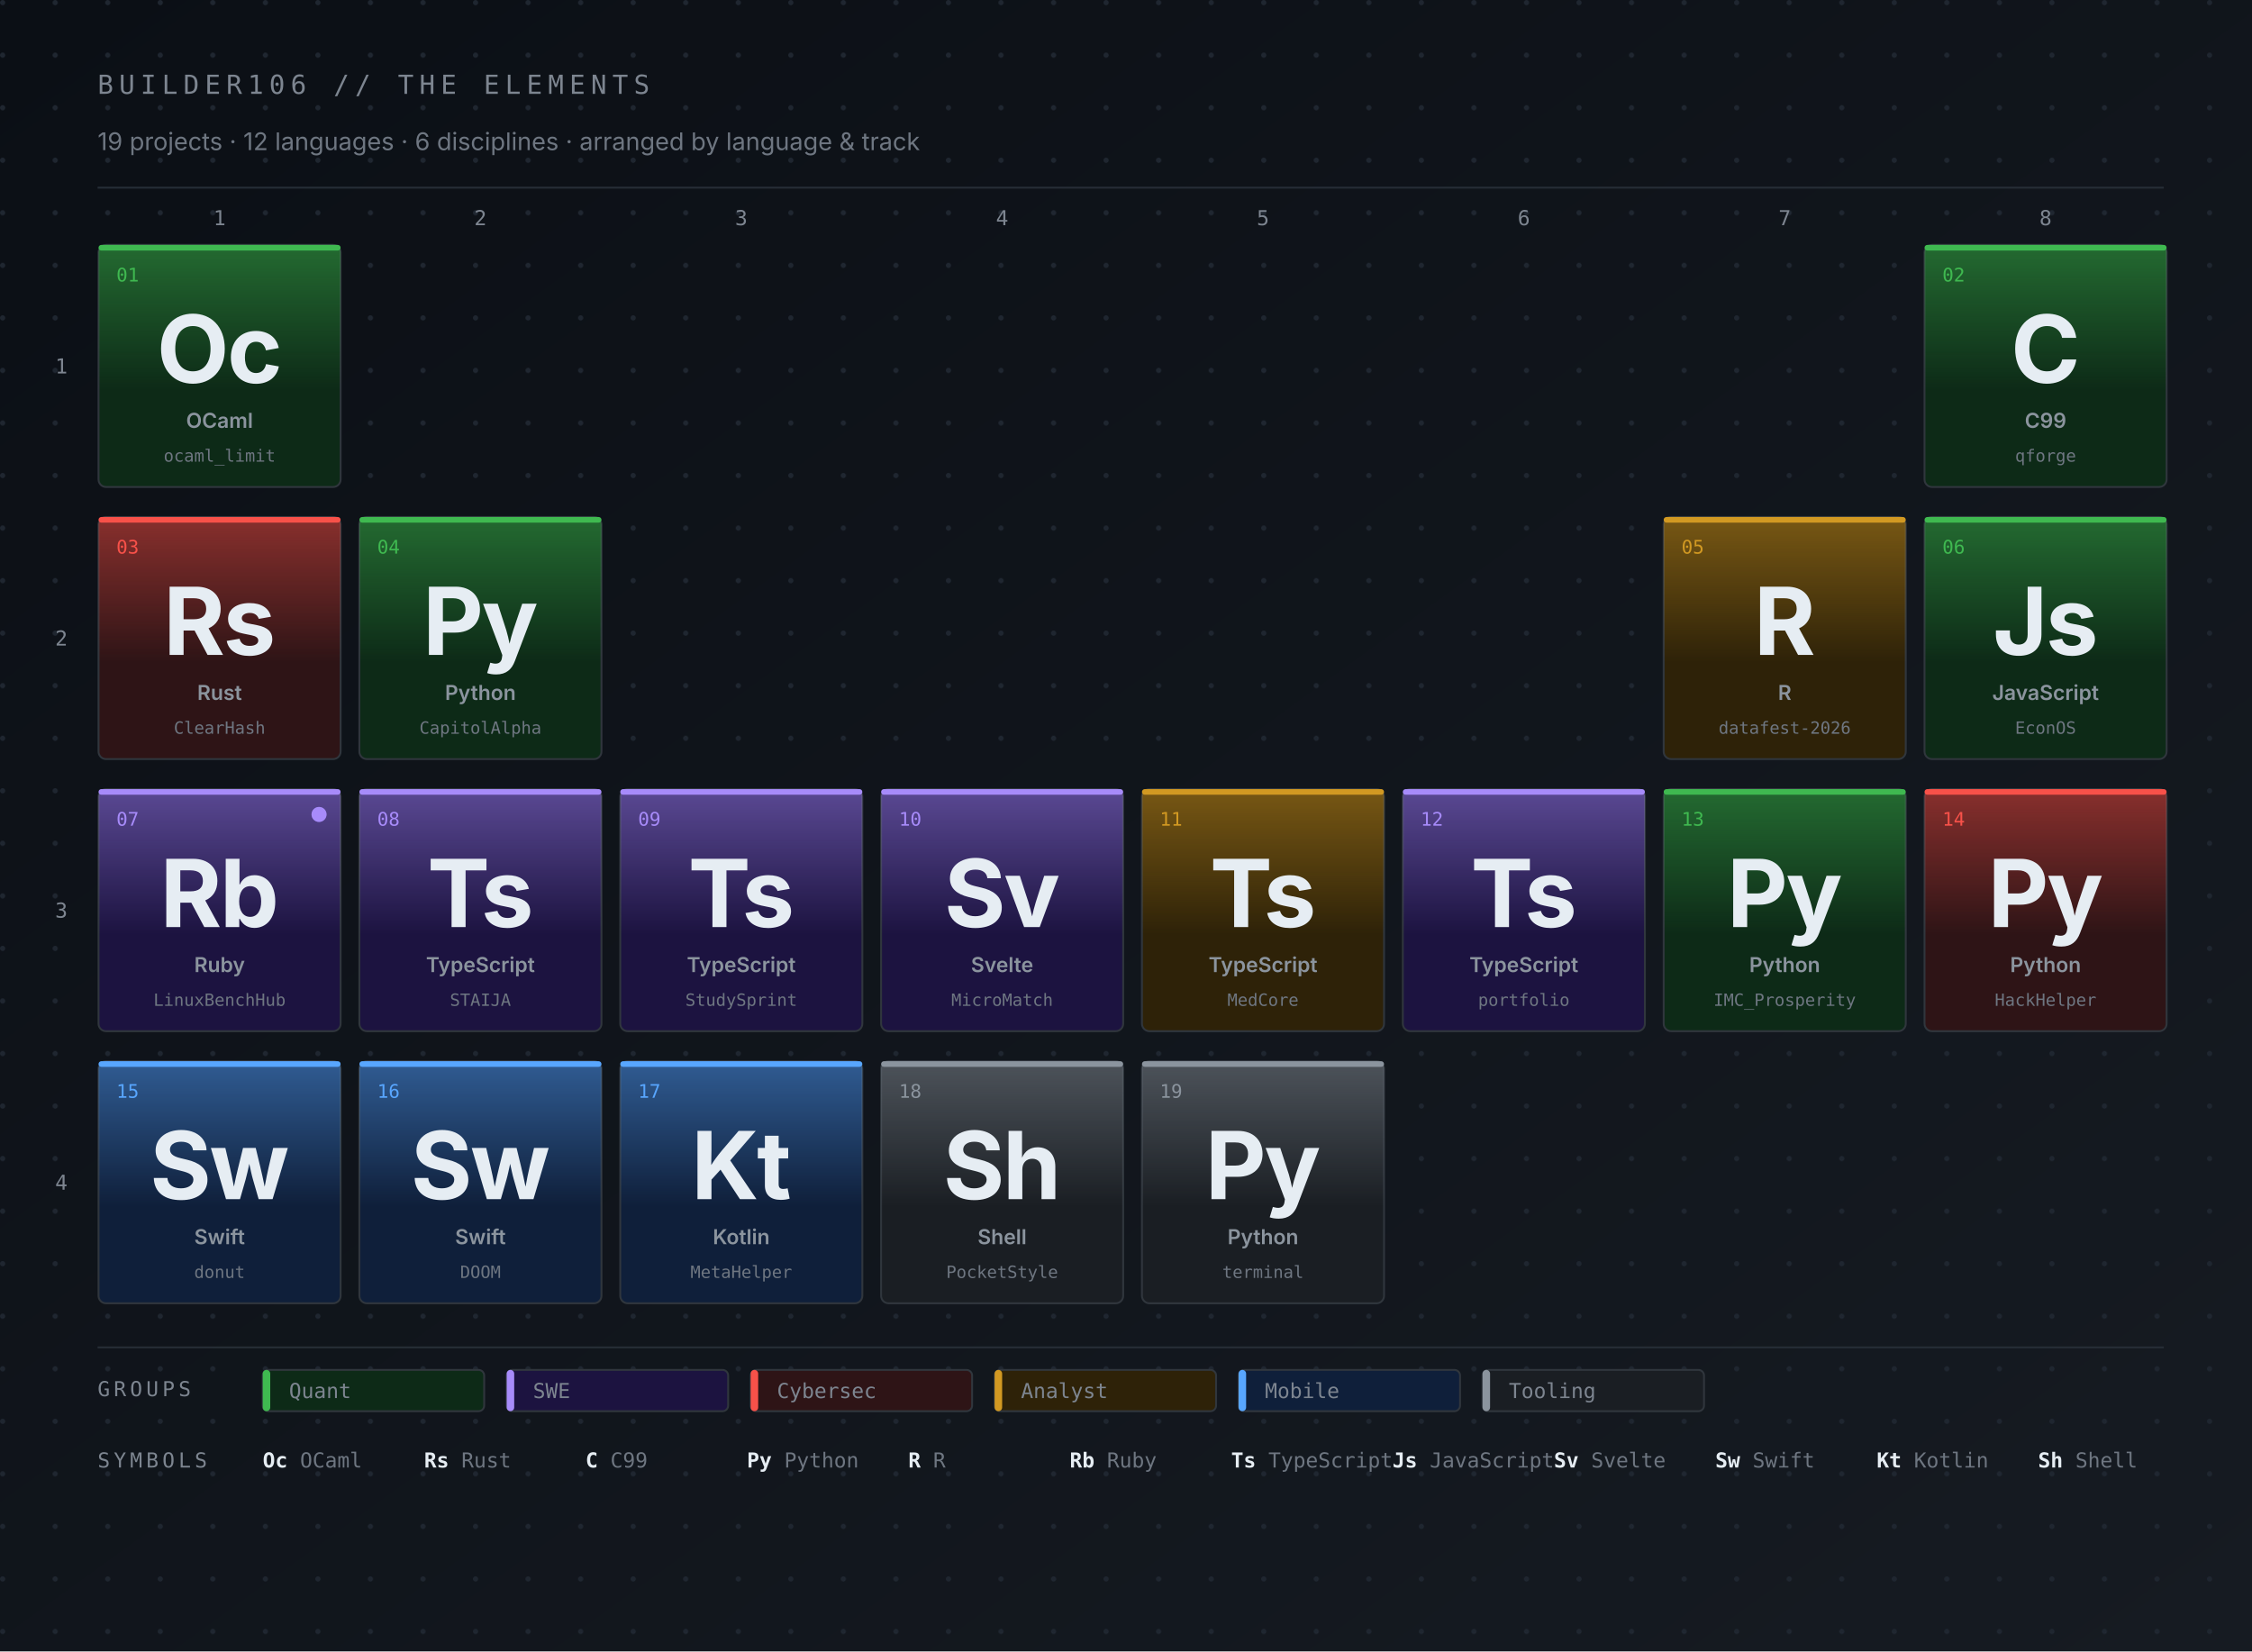
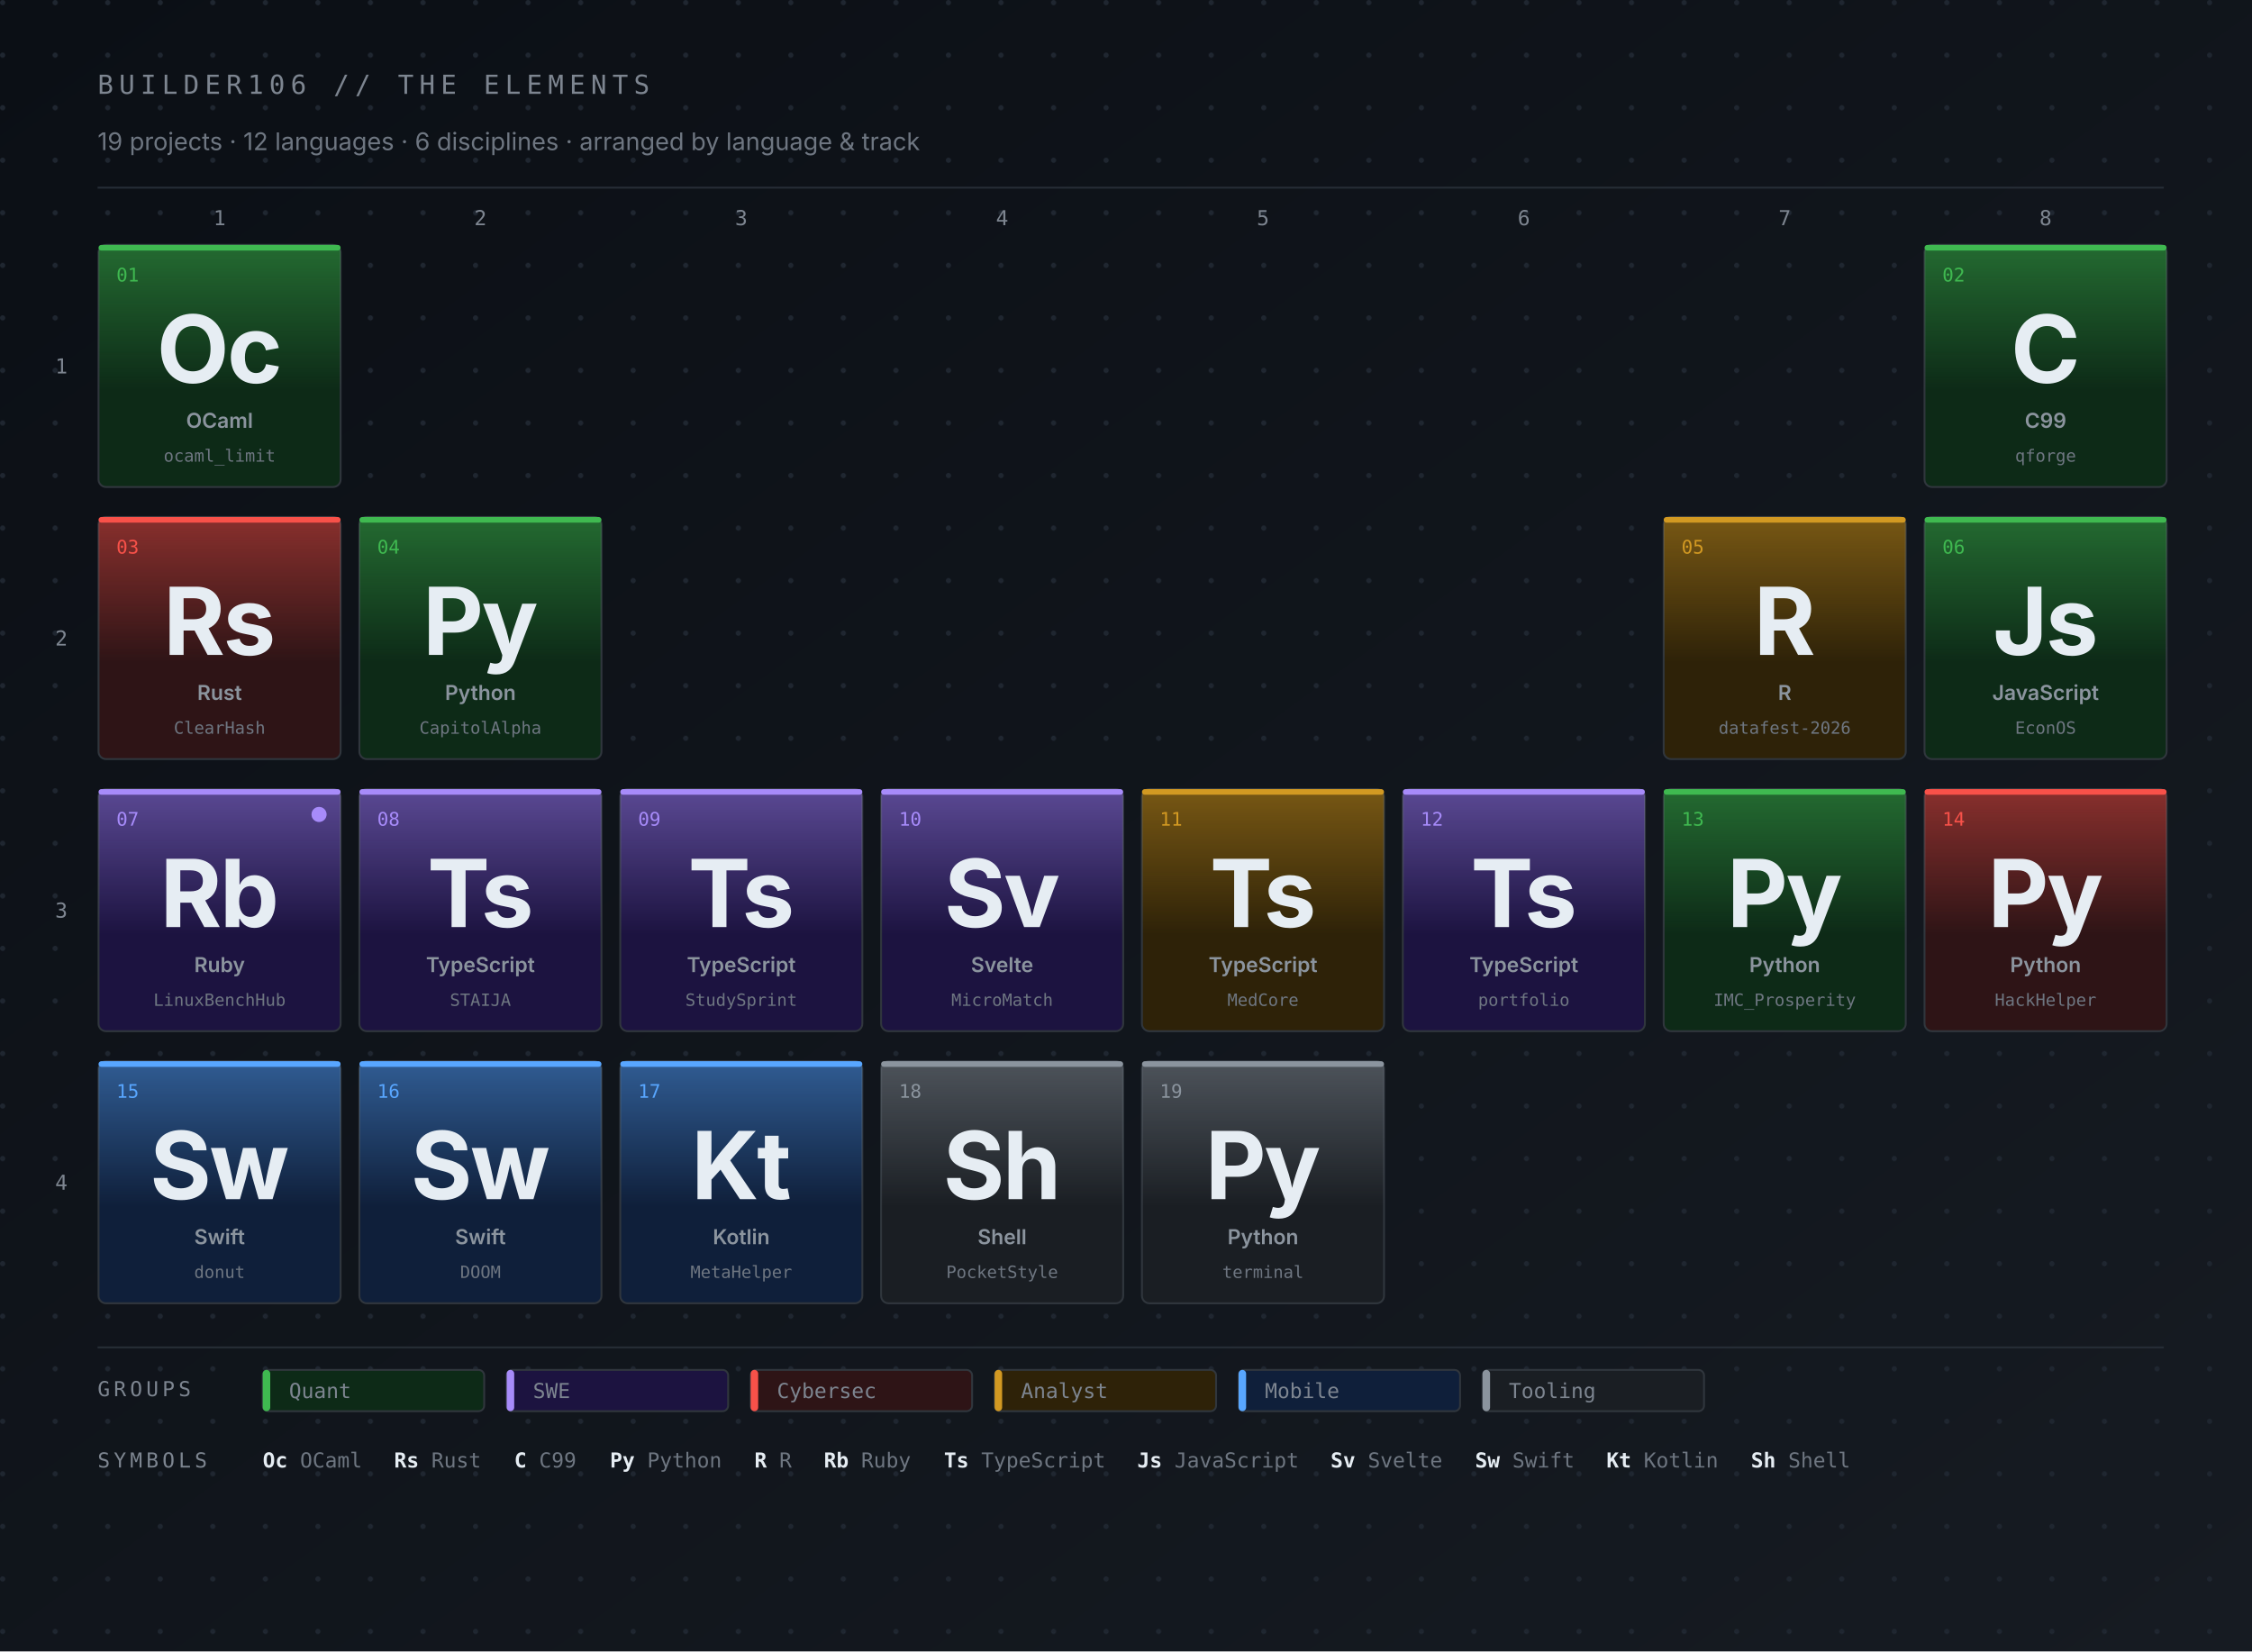
<svg xmlns="http://www.w3.org/2000/svg" width="1200" height="880" viewBox="0 0 1200 880" role="img" aria-label="Periodic table of self — 19 projects across 12 languages and 6 disciplines">
  <defs>
    <linearGradient id="canvasBg" x1="0" y1="0" x2="1" y2="1">
      <stop offset="0%" stop-color="#0b0f15" />
      <stop offset="100%" stop-color="#161b22" />
    </linearGradient>
    <pattern id="dots" x="0" y="0" width="28" height="28" patternUnits="userSpaceOnUse">
      <circle cx="1.4" cy="1.4" r="1.4" fill="#1f2630" />
    </pattern>
    <linearGradient id="grad-Q" x1="0" y1="0" x2="0" y2="1">
      <stop offset="0%" stop-color="#3fb950" stop-opacity="0.45" />
      <stop offset="60%" stop-color="#3fb950" stop-opacity="0" />
    </linearGradient>
    <linearGradient id="grad-Y" x1="0" y1="0" x2="0" y2="1">
      <stop offset="0%" stop-color="#f85149" stop-opacity="0.45" />
      <stop offset="60%" stop-color="#f85149" stop-opacity="0" />
    </linearGradient>
    <linearGradient id="grad-A" x1="0" y1="0" x2="0" y2="1">
      <stop offset="0%" stop-color="#d29922" stop-opacity="0.45" />
      <stop offset="60%" stop-color="#d29922" stop-opacity="0" />
    </linearGradient>
    <linearGradient id="grad-W" x1="0" y1="0" x2="0" y2="1">
      <stop offset="0%" stop-color="#a78bfa" stop-opacity="0.45" />
      <stop offset="60%" stop-color="#a78bfa" stop-opacity="0" />
    </linearGradient>
    <linearGradient id="grad-M" x1="0" y1="0" x2="0" y2="1">
      <stop offset="0%" stop-color="#58a6ff" stop-opacity="0.45" />
      <stop offset="60%" stop-color="#58a6ff" stop-opacity="0" />
    </linearGradient>
    <linearGradient id="grad-T" x1="0" y1="0" x2="0" y2="1">
      <stop offset="0%" stop-color="#8b949e" stop-opacity="0.45" />
      <stop offset="60%" stop-color="#8b949e" stop-opacity="0" />
    </linearGradient>
  </defs>
  <rect width="1200" height="880" fill="url(#canvasBg)" />
  <rect width="1200" height="880" fill="url(#dots)" />
  <text x="52" y="50" font-family="ui-monospace, SFMono-Regular, Menlo, monospace" font-size="14" fill="#7d8590" letter-spacing="3">BUILDER106  //  THE ELEMENTS</text>
  <text x="52" y="80" font-family="-apple-system, BlinkMacSystemFont, Inter, system-ui, sans-serif" font-size="13" fill="#6e7681">19 projects  ·  12 languages  ·  6 disciplines  ·  arranged by language &amp; track</text>
  <line x1="52" y1="100" x2="1153" y2="100" stroke="#262d36" stroke-width="1" />
  <text x="117" y="120" font-family="ui-monospace, SFMono-Regular, Menlo, monospace" font-size="11" fill="#7d8590" text-anchor="middle">1</text>
  <text x="256" y="120" font-family="ui-monospace, SFMono-Regular, Menlo, monospace" font-size="11" fill="#7d8590" text-anchor="middle">2</text>
  <text x="395" y="120" font-family="ui-monospace, SFMono-Regular, Menlo, monospace" font-size="11" fill="#7d8590" text-anchor="middle">3</text>
  <text x="534" y="120" font-family="ui-monospace, SFMono-Regular, Menlo, monospace" font-size="11" fill="#7d8590" text-anchor="middle">4</text>
  <text x="673" y="120" font-family="ui-monospace, SFMono-Regular, Menlo, monospace" font-size="11" fill="#7d8590" text-anchor="middle">5</text>
  <text x="812" y="120" font-family="ui-monospace, SFMono-Regular, Menlo, monospace" font-size="11" fill="#7d8590" text-anchor="middle">6</text>
  <text x="951" y="120" font-family="ui-monospace, SFMono-Regular, Menlo, monospace" font-size="11" fill="#7d8590" text-anchor="middle">7</text>
  <text x="1090" y="120" font-family="ui-monospace, SFMono-Regular, Menlo, monospace" font-size="11" fill="#7d8590" text-anchor="middle">8</text>
  <text x="36" y="199" font-family="ui-monospace, SFMono-Regular, Menlo, monospace" font-size="11" fill="#7d8590" text-anchor="end">1</text>
  <text x="36" y="344" font-family="ui-monospace, SFMono-Regular, Menlo, monospace" font-size="11" fill="#7d8590" text-anchor="end">2</text>
  <text x="36" y="489" font-family="ui-monospace, SFMono-Regular, Menlo, monospace" font-size="11" fill="#7d8590" text-anchor="end">3</text>
  <text x="36" y="634" font-family="ui-monospace, SFMono-Regular, Menlo, monospace" font-size="11" fill="#7d8590" text-anchor="end">4</text>
  <g opacity="1" transform="translate(52, 130)">
    <set attributeName="opacity" to="0" begin="0s" />
    <animate attributeName="opacity" from="0" to="1" begin="0.00s" dur="0.55s" fill="freeze" />
    <rect x="0.5" y="0.5" width="129" height="129" rx="4" fill="#0d2a17" stroke="#30363d" stroke-width="1" />
    <rect x="0.5" y="0.5" width="129" height="129" rx="4" fill="url(#grad-Q)" />
    <rect x="0.5" y="0.5" width="129" height="3" rx="1.5" fill="#3fb950">
      <animate attributeName="opacity" values="1;0.45;1" dur="4s" begin="-0.21s" repeatCount="indefinite" />
    </rect>
    <text x="10" y="20" font-family="ui-monospace, SFMono-Regular, Menlo, monospace" font-size="10" font-weight="500" fill="#3fb950">01</text>
    <text x="65" y="74" font-family="-apple-system, BlinkMacSystemFont, Inter, system-ui, sans-serif" font-size="50" font-weight="700" fill="#e6edf3" text-anchor="middle" letter-spacing="-1">Oc</text>
    <text x="65" y="98" font-family="-apple-system, BlinkMacSystemFont, Inter, system-ui, sans-serif" font-size="11" font-weight="600" fill="#8b949e" text-anchor="middle">OCaml</text>
    <text x="65" y="116" font-family="ui-monospace, SFMono-Regular, Menlo, monospace" font-size="9" fill="#6e7681" text-anchor="middle">ocaml_limit</text>
  </g>
  <g opacity="1" transform="translate(1025, 130)">
    <set attributeName="opacity" to="0" begin="0s" />
    <animate attributeName="opacity" from="0" to="1" begin="0.06s" dur="0.55s" fill="freeze" />
    <rect x="0.5" y="0.5" width="129" height="129" rx="4" fill="#0d2a17" stroke="#30363d" stroke-width="1" />
    <rect x="0.5" y="0.5" width="129" height="129" rx="4" fill="url(#grad-Q)" />
    <rect x="0.5" y="0.5" width="129" height="3" rx="1.5" fill="#3fb950">
      <animate attributeName="opacity" values="1;0.45;1" dur="4s" begin="-0.42s" repeatCount="indefinite" />
    </rect>
    <text x="10" y="20" font-family="ui-monospace, SFMono-Regular, Menlo, monospace" font-size="10" font-weight="500" fill="#3fb950">02</text>
    <text x="65" y="74" font-family="-apple-system, BlinkMacSystemFont, Inter, system-ui, sans-serif" font-size="50" font-weight="700" fill="#e6edf3" text-anchor="middle" letter-spacing="-1">C</text>
    <text x="65" y="98" font-family="-apple-system, BlinkMacSystemFont, Inter, system-ui, sans-serif" font-size="11" font-weight="600" fill="#8b949e" text-anchor="middle">C99</text>
    <text x="65" y="116" font-family="ui-monospace, SFMono-Regular, Menlo, monospace" font-size="9" fill="#6e7681" text-anchor="middle">qforge</text>
  </g>
  <g opacity="1" transform="translate(52, 275)">
    <set attributeName="opacity" to="0" begin="0s" />
    <animate attributeName="opacity" from="0" to="1" begin="0.12s" dur="0.55s" fill="freeze" />
    <rect x="0.5" y="0.5" width="129" height="129" rx="4" fill="#2e1416" stroke="#30363d" stroke-width="1" />
    <rect x="0.5" y="0.5" width="129" height="129" rx="4" fill="url(#grad-Y)" />
    <rect x="0.5" y="0.5" width="129" height="3" rx="1.5" fill="#f85149">
      <animate attributeName="opacity" values="1;0.45;1" dur="4s" begin="-0.63s" repeatCount="indefinite" />
    </rect>
    <text x="10" y="20" font-family="ui-monospace, SFMono-Regular, Menlo, monospace" font-size="10" font-weight="500" fill="#f85149">03</text>
    <text x="65" y="74" font-family="-apple-system, BlinkMacSystemFont, Inter, system-ui, sans-serif" font-size="50" font-weight="700" fill="#e6edf3" text-anchor="middle" letter-spacing="-1">Rs</text>
    <text x="65" y="98" font-family="-apple-system, BlinkMacSystemFont, Inter, system-ui, sans-serif" font-size="11" font-weight="600" fill="#8b949e" text-anchor="middle">Rust</text>
    <text x="65" y="116" font-family="ui-monospace, SFMono-Regular, Menlo, monospace" font-size="9" fill="#6e7681" text-anchor="middle">ClearHash</text>
  </g>
  <g opacity="1" transform="translate(191, 275)">
    <set attributeName="opacity" to="0" begin="0s" />
    <animate attributeName="opacity" from="0" to="1" begin="0.18s" dur="0.55s" fill="freeze" />
    <rect x="0.5" y="0.5" width="129" height="129" rx="4" fill="#0d2a17" stroke="#30363d" stroke-width="1" />
    <rect x="0.5" y="0.5" width="129" height="129" rx="4" fill="url(#grad-Q)" />
    <rect x="0.5" y="0.5" width="129" height="3" rx="1.5" fill="#3fb950">
      <animate attributeName="opacity" values="1;0.45;1" dur="4s" begin="-0.84s" repeatCount="indefinite" />
    </rect>
    <text x="10" y="20" font-family="ui-monospace, SFMono-Regular, Menlo, monospace" font-size="10" font-weight="500" fill="#3fb950">04</text>
    <text x="65" y="74" font-family="-apple-system, BlinkMacSystemFont, Inter, system-ui, sans-serif" font-size="50" font-weight="700" fill="#e6edf3" text-anchor="middle" letter-spacing="-1">Py</text>
    <text x="65" y="98" font-family="-apple-system, BlinkMacSystemFont, Inter, system-ui, sans-serif" font-size="11" font-weight="600" fill="#8b949e" text-anchor="middle">Python</text>
    <text x="65" y="116" font-family="ui-monospace, SFMono-Regular, Menlo, monospace" font-size="9" fill="#6e7681" text-anchor="middle">CapitolAlpha</text>
  </g>
  <g opacity="1" transform="translate(886, 275)">
    <set attributeName="opacity" to="0" begin="0s" />
    <animate attributeName="opacity" from="0" to="1" begin="0.24s" dur="0.55s" fill="freeze" />
    <rect x="0.5" y="0.5" width="129" height="129" rx="4" fill="#2e2208" stroke="#30363d" stroke-width="1" />
    <rect x="0.5" y="0.5" width="129" height="129" rx="4" fill="url(#grad-A)" />
    <rect x="0.5" y="0.5" width="129" height="3" rx="1.5" fill="#d29922">
      <animate attributeName="opacity" values="1;0.45;1" dur="4s" begin="-1.05s" repeatCount="indefinite" />
    </rect>
    <text x="10" y="20" font-family="ui-monospace, SFMono-Regular, Menlo, monospace" font-size="10" font-weight="500" fill="#d29922">05</text>
    <text x="65" y="74" font-family="-apple-system, BlinkMacSystemFont, Inter, system-ui, sans-serif" font-size="50" font-weight="700" fill="#e6edf3" text-anchor="middle" letter-spacing="-1">R</text>
    <text x="65" y="98" font-family="-apple-system, BlinkMacSystemFont, Inter, system-ui, sans-serif" font-size="11" font-weight="600" fill="#8b949e" text-anchor="middle">R</text>
    <text x="65" y="116" font-family="ui-monospace, SFMono-Regular, Menlo, monospace" font-size="9" fill="#6e7681" text-anchor="middle">datafest-2026</text>
  </g>
  <g opacity="1" transform="translate(1025, 275)">
    <set attributeName="opacity" to="0" begin="0s" />
    <animate attributeName="opacity" from="0" to="1" begin="0.30s" dur="0.55s" fill="freeze" />
    <rect x="0.5" y="0.5" width="129" height="129" rx="4" fill="#0d2a17" stroke="#30363d" stroke-width="1" />
    <rect x="0.5" y="0.5" width="129" height="129" rx="4" fill="url(#grad-Q)" />
    <rect x="0.5" y="0.5" width="129" height="3" rx="1.5" fill="#3fb950">
      <animate attributeName="opacity" values="1;0.45;1" dur="4s" begin="-1.26s" repeatCount="indefinite" />
    </rect>
    <text x="10" y="20" font-family="ui-monospace, SFMono-Regular, Menlo, monospace" font-size="10" font-weight="500" fill="#3fb950">06</text>
    <text x="65" y="74" font-family="-apple-system, BlinkMacSystemFont, Inter, system-ui, sans-serif" font-size="50" font-weight="700" fill="#e6edf3" text-anchor="middle" letter-spacing="-1">Js</text>
    <text x="65" y="98" font-family="-apple-system, BlinkMacSystemFont, Inter, system-ui, sans-serif" font-size="11" font-weight="600" fill="#8b949e" text-anchor="middle">JavaScript</text>
    <text x="65" y="116" font-family="ui-monospace, SFMono-Regular, Menlo, monospace" font-size="9" fill="#6e7681" text-anchor="middle">EconOS</text>
  </g>
  <g opacity="1" transform="translate(52, 420)">
    <set attributeName="opacity" to="0" begin="0s" />
    <animate attributeName="opacity" from="0" to="1" begin="0.36s" dur="0.55s" fill="freeze" />
    <rect x="0.5" y="0.5" width="129" height="129" rx="4" fill="#1c1340" stroke="#30363d" stroke-width="1" />
    <rect x="0.5" y="0.5" width="129" height="129" rx="4" fill="url(#grad-W)" />
    <rect x="0.5" y="0.5" width="129" height="3" rx="1.5" fill="#a78bfa">
      <animate attributeName="opacity" values="1;0.45;1" dur="4s" begin="-1.47s" repeatCount="indefinite" />
    </rect>
    <text x="10" y="20" font-family="ui-monospace, SFMono-Regular, Menlo, monospace" font-size="10" font-weight="500" fill="#a78bfa">07</text>
    <g transform="translate(118, 14)">
      <circle r="4" fill="#a78bfa">
        <animate attributeName="opacity" values="1;0.3;1" dur="1.6s" repeatCount="indefinite" />
      </circle>
      <circle r="4" fill="#a78bfa" opacity="0.4">
        <animate attributeName="r" values="4;9;4" dur="1.6s" repeatCount="indefinite" />
        <animate attributeName="opacity" values="0.5;0;0.5" dur="1.6s" repeatCount="indefinite" />
      </circle>
    </g>
    <text x="65" y="74" font-family="-apple-system, BlinkMacSystemFont, Inter, system-ui, sans-serif" font-size="50" font-weight="700" fill="#e6edf3" text-anchor="middle" letter-spacing="-1">Rb</text>
    <text x="65" y="98" font-family="-apple-system, BlinkMacSystemFont, Inter, system-ui, sans-serif" font-size="11" font-weight="600" fill="#8b949e" text-anchor="middle">Ruby</text>
    <text x="65" y="116" font-family="ui-monospace, SFMono-Regular, Menlo, monospace" font-size="9" fill="#6e7681" text-anchor="middle">LinuxBenchHub</text>
  </g>
  <g opacity="1" transform="translate(191, 420)">
    <set attributeName="opacity" to="0" begin="0s" />
    <animate attributeName="opacity" from="0" to="1" begin="0.42s" dur="0.55s" fill="freeze" />
    <rect x="0.5" y="0.5" width="129" height="129" rx="4" fill="#1c1340" stroke="#30363d" stroke-width="1" />
    <rect x="0.5" y="0.5" width="129" height="129" rx="4" fill="url(#grad-W)" />
    <rect x="0.5" y="0.5" width="129" height="3" rx="1.5" fill="#a78bfa">
      <animate attributeName="opacity" values="1;0.45;1" dur="4s" begin="-1.68s" repeatCount="indefinite" />
    </rect>
    <text x="10" y="20" font-family="ui-monospace, SFMono-Regular, Menlo, monospace" font-size="10" font-weight="500" fill="#a78bfa">08</text>
    <text x="65" y="74" font-family="-apple-system, BlinkMacSystemFont, Inter, system-ui, sans-serif" font-size="50" font-weight="700" fill="#e6edf3" text-anchor="middle" letter-spacing="-1">Ts</text>
    <text x="65" y="98" font-family="-apple-system, BlinkMacSystemFont, Inter, system-ui, sans-serif" font-size="11" font-weight="600" fill="#8b949e" text-anchor="middle">TypeScript</text>
    <text x="65" y="116" font-family="ui-monospace, SFMono-Regular, Menlo, monospace" font-size="9" fill="#6e7681" text-anchor="middle">STAIJA</text>
  </g>
  <g opacity="1" transform="translate(330, 420)">
    <set attributeName="opacity" to="0" begin="0s" />
    <animate attributeName="opacity" from="0" to="1" begin="0.48s" dur="0.55s" fill="freeze" />
    <rect x="0.5" y="0.5" width="129" height="129" rx="4" fill="#1c1340" stroke="#30363d" stroke-width="1" />
    <rect x="0.5" y="0.5" width="129" height="129" rx="4" fill="url(#grad-W)" />
    <rect x="0.5" y="0.5" width="129" height="3" rx="1.5" fill="#a78bfa">
      <animate attributeName="opacity" values="1;0.45;1" dur="4s" begin="-1.89s" repeatCount="indefinite" />
    </rect>
    <text x="10" y="20" font-family="ui-monospace, SFMono-Regular, Menlo, monospace" font-size="10" font-weight="500" fill="#a78bfa">09</text>
    <text x="65" y="74" font-family="-apple-system, BlinkMacSystemFont, Inter, system-ui, sans-serif" font-size="50" font-weight="700" fill="#e6edf3" text-anchor="middle" letter-spacing="-1">Ts</text>
    <text x="65" y="98" font-family="-apple-system, BlinkMacSystemFont, Inter, system-ui, sans-serif" font-size="11" font-weight="600" fill="#8b949e" text-anchor="middle">TypeScript</text>
    <text x="65" y="116" font-family="ui-monospace, SFMono-Regular, Menlo, monospace" font-size="9" fill="#6e7681" text-anchor="middle">StudySprint</text>
  </g>
  <g opacity="1" transform="translate(469, 420)">
    <set attributeName="opacity" to="0" begin="0s" />
    <animate attributeName="opacity" from="0" to="1" begin="0.54s" dur="0.55s" fill="freeze" />
    <rect x="0.5" y="0.5" width="129" height="129" rx="4" fill="#1c1340" stroke="#30363d" stroke-width="1" />
    <rect x="0.5" y="0.5" width="129" height="129" rx="4" fill="url(#grad-W)" />
    <rect x="0.5" y="0.5" width="129" height="3" rx="1.5" fill="#a78bfa">
      <animate attributeName="opacity" values="1;0.45;1" dur="4s" begin="-2.10s" repeatCount="indefinite" />
    </rect>
    <text x="10" y="20" font-family="ui-monospace, SFMono-Regular, Menlo, monospace" font-size="10" font-weight="500" fill="#a78bfa">10</text>
    <text x="65" y="74" font-family="-apple-system, BlinkMacSystemFont, Inter, system-ui, sans-serif" font-size="50" font-weight="700" fill="#e6edf3" text-anchor="middle" letter-spacing="-1">Sv</text>
    <text x="65" y="98" font-family="-apple-system, BlinkMacSystemFont, Inter, system-ui, sans-serif" font-size="11" font-weight="600" fill="#8b949e" text-anchor="middle">Svelte</text>
    <text x="65" y="116" font-family="ui-monospace, SFMono-Regular, Menlo, monospace" font-size="9" fill="#6e7681" text-anchor="middle">MicroMatch</text>
  </g>
  <g opacity="1" transform="translate(608, 420)">
    <set attributeName="opacity" to="0" begin="0s" />
    <animate attributeName="opacity" from="0" to="1" begin="0.60s" dur="0.55s" fill="freeze" />
    <rect x="0.5" y="0.5" width="129" height="129" rx="4" fill="#2e2208" stroke="#30363d" stroke-width="1" />
    <rect x="0.5" y="0.5" width="129" height="129" rx="4" fill="url(#grad-A)" />
    <rect x="0.5" y="0.5" width="129" height="3" rx="1.5" fill="#d29922">
      <animate attributeName="opacity" values="1;0.45;1" dur="4s" begin="-2.31s" repeatCount="indefinite" />
    </rect>
    <text x="10" y="20" font-family="ui-monospace, SFMono-Regular, Menlo, monospace" font-size="10" font-weight="500" fill="#d29922">11</text>
    <text x="65" y="74" font-family="-apple-system, BlinkMacSystemFont, Inter, system-ui, sans-serif" font-size="50" font-weight="700" fill="#e6edf3" text-anchor="middle" letter-spacing="-1">Ts</text>
    <text x="65" y="98" font-family="-apple-system, BlinkMacSystemFont, Inter, system-ui, sans-serif" font-size="11" font-weight="600" fill="#8b949e" text-anchor="middle">TypeScript</text>
    <text x="65" y="116" font-family="ui-monospace, SFMono-Regular, Menlo, monospace" font-size="9" fill="#6e7681" text-anchor="middle">MedCore</text>
  </g>
  <g opacity="1" transform="translate(747, 420)">
    <set attributeName="opacity" to="0" begin="0s" />
    <animate attributeName="opacity" from="0" to="1" begin="0.66s" dur="0.55s" fill="freeze" />
    <rect x="0.5" y="0.5" width="129" height="129" rx="4" fill="#1c1340" stroke="#30363d" stroke-width="1" />
    <rect x="0.5" y="0.5" width="129" height="129" rx="4" fill="url(#grad-W)" />
    <rect x="0.5" y="0.5" width="129" height="3" rx="1.5" fill="#a78bfa">
      <animate attributeName="opacity" values="1;0.45;1" dur="4s" begin="-2.52s" repeatCount="indefinite" />
    </rect>
    <text x="10" y="20" font-family="ui-monospace, SFMono-Regular, Menlo, monospace" font-size="10" font-weight="500" fill="#a78bfa">12</text>
    <text x="65" y="74" font-family="-apple-system, BlinkMacSystemFont, Inter, system-ui, sans-serif" font-size="50" font-weight="700" fill="#e6edf3" text-anchor="middle" letter-spacing="-1">Ts</text>
    <text x="65" y="98" font-family="-apple-system, BlinkMacSystemFont, Inter, system-ui, sans-serif" font-size="11" font-weight="600" fill="#8b949e" text-anchor="middle">TypeScript</text>
    <text x="65" y="116" font-family="ui-monospace, SFMono-Regular, Menlo, monospace" font-size="9" fill="#6e7681" text-anchor="middle">portfolio</text>
  </g>
  <g opacity="1" transform="translate(886, 420)">
    <set attributeName="opacity" to="0" begin="0s" />
    <animate attributeName="opacity" from="0" to="1" begin="0.72s" dur="0.55s" fill="freeze" />
    <rect x="0.5" y="0.5" width="129" height="129" rx="4" fill="#0d2a17" stroke="#30363d" stroke-width="1" />
    <rect x="0.5" y="0.5" width="129" height="129" rx="4" fill="url(#grad-Q)" />
    <rect x="0.5" y="0.5" width="129" height="3" rx="1.5" fill="#3fb950">
      <animate attributeName="opacity" values="1;0.45;1" dur="4s" begin="-2.73s" repeatCount="indefinite" />
    </rect>
    <text x="10" y="20" font-family="ui-monospace, SFMono-Regular, Menlo, monospace" font-size="10" font-weight="500" fill="#3fb950">13</text>
    <text x="65" y="74" font-family="-apple-system, BlinkMacSystemFont, Inter, system-ui, sans-serif" font-size="50" font-weight="700" fill="#e6edf3" text-anchor="middle" letter-spacing="-1">Py</text>
    <text x="65" y="98" font-family="-apple-system, BlinkMacSystemFont, Inter, system-ui, sans-serif" font-size="11" font-weight="600" fill="#8b949e" text-anchor="middle">Python</text>
    <text x="65" y="116" font-family="ui-monospace, SFMono-Regular, Menlo, monospace" font-size="9" fill="#6e7681" text-anchor="middle">IMC_Prosperity</text>
  </g>
  <g opacity="1" transform="translate(1025, 420)">
    <set attributeName="opacity" to="0" begin="0s" />
    <animate attributeName="opacity" from="0" to="1" begin="0.78s" dur="0.55s" fill="freeze" />
    <rect x="0.5" y="0.5" width="129" height="129" rx="4" fill="#2e1416" stroke="#30363d" stroke-width="1" />
    <rect x="0.5" y="0.5" width="129" height="129" rx="4" fill="url(#grad-Y)" />
    <rect x="0.5" y="0.5" width="129" height="3" rx="1.5" fill="#f85149">
      <animate attributeName="opacity" values="1;0.45;1" dur="4s" begin="-2.94s" repeatCount="indefinite" />
    </rect>
    <text x="10" y="20" font-family="ui-monospace, SFMono-Regular, Menlo, monospace" font-size="10" font-weight="500" fill="#f85149">14</text>
    <text x="65" y="74" font-family="-apple-system, BlinkMacSystemFont, Inter, system-ui, sans-serif" font-size="50" font-weight="700" fill="#e6edf3" text-anchor="middle" letter-spacing="-1">Py</text>
    <text x="65" y="98" font-family="-apple-system, BlinkMacSystemFont, Inter, system-ui, sans-serif" font-size="11" font-weight="600" fill="#8b949e" text-anchor="middle">Python</text>
    <text x="65" y="116" font-family="ui-monospace, SFMono-Regular, Menlo, monospace" font-size="9" fill="#6e7681" text-anchor="middle">HackHelper</text>
  </g>
  <g opacity="1" transform="translate(52, 565)">
    <set attributeName="opacity" to="0" begin="0s" />
    <animate attributeName="opacity" from="0" to="1" begin="0.84s" dur="0.55s" fill="freeze" />
    <rect x="0.5" y="0.5" width="129" height="129" rx="4" fill="#0f1f3a" stroke="#30363d" stroke-width="1" />
    <rect x="0.5" y="0.5" width="129" height="129" rx="4" fill="url(#grad-M)" />
    <rect x="0.5" y="0.5" width="129" height="3" rx="1.5" fill="#58a6ff">
      <animate attributeName="opacity" values="1;0.45;1" dur="4s" begin="-3.15s" repeatCount="indefinite" />
    </rect>
    <text x="10" y="20" font-family="ui-monospace, SFMono-Regular, Menlo, monospace" font-size="10" font-weight="500" fill="#58a6ff">15</text>
    <text x="65" y="74" font-family="-apple-system, BlinkMacSystemFont, Inter, system-ui, sans-serif" font-size="50" font-weight="700" fill="#e6edf3" text-anchor="middle" letter-spacing="-1">Sw</text>
    <text x="65" y="98" font-family="-apple-system, BlinkMacSystemFont, Inter, system-ui, sans-serif" font-size="11" font-weight="600" fill="#8b949e" text-anchor="middle">Swift</text>
    <text x="65" y="116" font-family="ui-monospace, SFMono-Regular, Menlo, monospace" font-size="9" fill="#6e7681" text-anchor="middle">donut</text>
  </g>
  <g opacity="1" transform="translate(191, 565)">
    <set attributeName="opacity" to="0" begin="0s" />
    <animate attributeName="opacity" from="0" to="1" begin="0.90s" dur="0.55s" fill="freeze" />
    <rect x="0.5" y="0.5" width="129" height="129" rx="4" fill="#0f1f3a" stroke="#30363d" stroke-width="1" />
    <rect x="0.5" y="0.5" width="129" height="129" rx="4" fill="url(#grad-M)" />
    <rect x="0.5" y="0.5" width="129" height="3" rx="1.5" fill="#58a6ff">
      <animate attributeName="opacity" values="1;0.45;1" dur="4s" begin="-3.36s" repeatCount="indefinite" />
    </rect>
    <text x="10" y="20" font-family="ui-monospace, SFMono-Regular, Menlo, monospace" font-size="10" font-weight="500" fill="#58a6ff">16</text>
    <text x="65" y="74" font-family="-apple-system, BlinkMacSystemFont, Inter, system-ui, sans-serif" font-size="50" font-weight="700" fill="#e6edf3" text-anchor="middle" letter-spacing="-1">Sw</text>
    <text x="65" y="98" font-family="-apple-system, BlinkMacSystemFont, Inter, system-ui, sans-serif" font-size="11" font-weight="600" fill="#8b949e" text-anchor="middle">Swift</text>
    <text x="65" y="116" font-family="ui-monospace, SFMono-Regular, Menlo, monospace" font-size="9" fill="#6e7681" text-anchor="middle">DOOM</text>
  </g>
  <g opacity="1" transform="translate(330, 565)">
    <set attributeName="opacity" to="0" begin="0s" />
    <animate attributeName="opacity" from="0" to="1" begin="0.96s" dur="0.55s" fill="freeze" />
    <rect x="0.5" y="0.5" width="129" height="129" rx="4" fill="#0f1f3a" stroke="#30363d" stroke-width="1" />
    <rect x="0.5" y="0.5" width="129" height="129" rx="4" fill="url(#grad-M)" />
    <rect x="0.5" y="0.5" width="129" height="3" rx="1.5" fill="#58a6ff">
      <animate attributeName="opacity" values="1;0.45;1" dur="4s" begin="-3.57s" repeatCount="indefinite" />
    </rect>
    <text x="10" y="20" font-family="ui-monospace, SFMono-Regular, Menlo, monospace" font-size="10" font-weight="500" fill="#58a6ff">17</text>
    <text x="65" y="74" font-family="-apple-system, BlinkMacSystemFont, Inter, system-ui, sans-serif" font-size="50" font-weight="700" fill="#e6edf3" text-anchor="middle" letter-spacing="-1">Kt</text>
    <text x="65" y="98" font-family="-apple-system, BlinkMacSystemFont, Inter, system-ui, sans-serif" font-size="11" font-weight="600" fill="#8b949e" text-anchor="middle">Kotlin</text>
    <text x="65" y="116" font-family="ui-monospace, SFMono-Regular, Menlo, monospace" font-size="9" fill="#6e7681" text-anchor="middle">MetaHelper</text>
  </g>
  <g opacity="1" transform="translate(469, 565)">
    <set attributeName="opacity" to="0" begin="0s" />
    <animate attributeName="opacity" from="0" to="1" begin="1.02s" dur="0.55s" fill="freeze" />
    <rect x="0.5" y="0.5" width="129" height="129" rx="4" fill="#1a1e23" stroke="#30363d" stroke-width="1" />
    <rect x="0.5" y="0.5" width="129" height="129" rx="4" fill="url(#grad-T)" />
    <rect x="0.5" y="0.5" width="129" height="3" rx="1.5" fill="#8b949e">
      <animate attributeName="opacity" values="1;0.45;1" dur="4s" begin="-3.78s" repeatCount="indefinite" />
    </rect>
    <text x="10" y="20" font-family="ui-monospace, SFMono-Regular, Menlo, monospace" font-size="10" font-weight="500" fill="#8b949e">18</text>
    <text x="65" y="74" font-family="-apple-system, BlinkMacSystemFont, Inter, system-ui, sans-serif" font-size="50" font-weight="700" fill="#e6edf3" text-anchor="middle" letter-spacing="-1">Sh</text>
    <text x="65" y="98" font-family="-apple-system, BlinkMacSystemFont, Inter, system-ui, sans-serif" font-size="11" font-weight="600" fill="#8b949e" text-anchor="middle">Shell</text>
    <text x="65" y="116" font-family="ui-monospace, SFMono-Regular, Menlo, monospace" font-size="9" fill="#6e7681" text-anchor="middle">PocketStyle</text>
  </g>
  <g opacity="1" transform="translate(608, 565)">
    <set attributeName="opacity" to="0" begin="0s" />
    <animate attributeName="opacity" from="0" to="1" begin="1.08s" dur="0.55s" fill="freeze" />
    <rect x="0.5" y="0.5" width="129" height="129" rx="4" fill="#1a1e23" stroke="#30363d" stroke-width="1" />
    <rect x="0.5" y="0.5" width="129" height="129" rx="4" fill="url(#grad-T)" />
    <rect x="0.5" y="0.5" width="129" height="3" rx="1.5" fill="#8b949e">
      <animate attributeName="opacity" values="1;0.45;1" dur="4s" begin="-3.99s" repeatCount="indefinite" />
    </rect>
    <text x="10" y="20" font-family="ui-monospace, SFMono-Regular, Menlo, monospace" font-size="10" font-weight="500" fill="#8b949e">19</text>
    <text x="65" y="74" font-family="-apple-system, BlinkMacSystemFont, Inter, system-ui, sans-serif" font-size="50" font-weight="700" fill="#e6edf3" text-anchor="middle" letter-spacing="-1">Py</text>
    <text x="65" y="98" font-family="-apple-system, BlinkMacSystemFont, Inter, system-ui, sans-serif" font-size="11" font-weight="600" fill="#8b949e" text-anchor="middle">Python</text>
    <text x="65" y="116" font-family="ui-monospace, SFMono-Regular, Menlo, monospace" font-size="9" fill="#6e7681" text-anchor="middle">terminal</text>
  </g>
  <line x1="52" y1="718" x2="1153" y2="718" stroke="#262d36" stroke-width="1" />
  <text x="52" y="744" font-family="ui-monospace, SFMono-Regular, Menlo, monospace" font-size="11" fill="#7d8590" letter-spacing="2">GROUPS</text>
  <g transform="translate(140, 730)">
    <rect x="0" y="0" width="118" height="22" rx="3" fill="#0d2a17" stroke="#30363d" stroke-width="1" />
    <rect x="0" y="0" width="4" height="22" rx="2" fill="#3fb950" />
    <text x="14" y="15" font-family="ui-monospace, SFMono-Regular, Menlo, monospace" font-size="11" fill="#7d8590">Quant</text>
  </g>
  <g transform="translate(270, 730)">
    <rect x="0" y="0" width="118" height="22" rx="3" fill="#1c1340" stroke="#30363d" stroke-width="1" />
    <rect x="0" y="0" width="4" height="22" rx="2" fill="#a78bfa" />
    <text x="14" y="15" font-family="ui-monospace, SFMono-Regular, Menlo, monospace" font-size="11" fill="#7d8590">SWE</text>
  </g>
  <g transform="translate(400, 730)">
    <rect x="0" y="0" width="118" height="22" rx="3" fill="#2e1416" stroke="#30363d" stroke-width="1" />
    <rect x="0" y="0" width="4" height="22" rx="2" fill="#f85149" />
    <text x="14" y="15" font-family="ui-monospace, SFMono-Regular, Menlo, monospace" font-size="11" fill="#7d8590">Cybersec</text>
  </g>
  <g transform="translate(530, 730)">
    <rect x="0" y="0" width="118" height="22" rx="3" fill="#2e2208" stroke="#30363d" stroke-width="1" />
    <rect x="0" y="0" width="4" height="22" rx="2" fill="#d29922" />
    <text x="14" y="15" font-family="ui-monospace, SFMono-Regular, Menlo, monospace" font-size="11" fill="#7d8590">Analyst</text>
  </g>
  <g transform="translate(660, 730)">
    <rect x="0" y="0" width="118" height="22" rx="3" fill="#0f1f3a" stroke="#30363d" stroke-width="1" />
    <rect x="0" y="0" width="4" height="22" rx="2" fill="#58a6ff" />
    <text x="14" y="15" font-family="ui-monospace, SFMono-Regular, Menlo, monospace" font-size="11" fill="#7d8590">Mobile</text>
  </g>
  <g transform="translate(790, 730)">
    <rect x="0" y="0" width="118" height="22" rx="3" fill="#1a1e23" stroke="#30363d" stroke-width="1" />
    <rect x="0" y="0" width="4" height="22" rx="2" fill="#8b949e" />
    <text x="14" y="15" font-family="ui-monospace, SFMono-Regular, Menlo, monospace" font-size="11" fill="#7d8590">Tooling</text>
  </g>
  <text x="52" y="782" font-family="ui-monospace, SFMono-Regular, Menlo, monospace" font-size="11" fill="#7d8590" letter-spacing="2">SYMBOLS</text>
  <text x="140" y="782" font-family="ui-monospace, SFMono-Regular, Menlo, monospace" font-size="11" fill="#6e7681">
    <tspan font-weight="700" fill="#e6edf3">Oc</tspan> OCaml</text>
-   <text x="226" y="782" font-family="ui-monospace, SFMono-Regular, Menlo, monospace" font-size="11" fill="#6e7681">
+   <text x="210" y="782" font-family="ui-monospace, SFMono-Regular, Menlo, monospace" font-size="11" fill="#6e7681">
    <tspan font-weight="700" fill="#e6edf3">Rs</tspan> Rust</text>
-   <text x="312" y="782" font-family="ui-monospace, SFMono-Regular, Menlo, monospace" font-size="11" fill="#6e7681">
+   <text x="274" y="782" font-family="ui-monospace, SFMono-Regular, Menlo, monospace" font-size="11" fill="#6e7681">
    <tspan font-weight="700" fill="#e6edf3">C</tspan> C99</text>
-   <text x="398" y="782" font-family="ui-monospace, SFMono-Regular, Menlo, monospace" font-size="11" fill="#6e7681">
+   <text x="325" y="782" font-family="ui-monospace, SFMono-Regular, Menlo, monospace" font-size="11" fill="#6e7681">
    <tspan font-weight="700" fill="#e6edf3">Py</tspan> Python</text>
-   <text x="484" y="782" font-family="ui-monospace, SFMono-Regular, Menlo, monospace" font-size="11" fill="#6e7681">
+   <text x="402" y="782" font-family="ui-monospace, SFMono-Regular, Menlo, monospace" font-size="11" fill="#6e7681">
    <tspan font-weight="700" fill="#e6edf3">R</tspan> R</text>
-   <text x="570" y="782" font-family="ui-monospace, SFMono-Regular, Menlo, monospace" font-size="11" fill="#6e7681">
+   <text x="439" y="782" font-family="ui-monospace, SFMono-Regular, Menlo, monospace" font-size="11" fill="#6e7681">
    <tspan font-weight="700" fill="#e6edf3">Rb</tspan> Ruby</text>
-   <text x="656" y="782" font-family="ui-monospace, SFMono-Regular, Menlo, monospace" font-size="11" fill="#6e7681">
+   <text x="503" y="782" font-family="ui-monospace, SFMono-Regular, Menlo, monospace" font-size="11" fill="#6e7681">
    <tspan font-weight="700" fill="#e6edf3">Ts</tspan> TypeScript</text>
-   <text x="742" y="782" font-family="ui-monospace, SFMono-Regular, Menlo, monospace" font-size="11" fill="#6e7681">
+   <text x="606" y="782" font-family="ui-monospace, SFMono-Regular, Menlo, monospace" font-size="11" fill="#6e7681">
    <tspan font-weight="700" fill="#e6edf3">Js</tspan> JavaScript</text>
-   <text x="828" y="782" font-family="ui-monospace, SFMono-Regular, Menlo, monospace" font-size="11" fill="#6e7681">
+   <text x="709" y="782" font-family="ui-monospace, SFMono-Regular, Menlo, monospace" font-size="11" fill="#6e7681">
    <tspan font-weight="700" fill="#e6edf3">Sv</tspan> Svelte</text>
-   <text x="914" y="782" font-family="ui-monospace, SFMono-Regular, Menlo, monospace" font-size="11" fill="#6e7681">
+   <text x="786" y="782" font-family="ui-monospace, SFMono-Regular, Menlo, monospace" font-size="11" fill="#6e7681">
    <tspan font-weight="700" fill="#e6edf3">Sw</tspan> Swift</text>
-   <text x="1000" y="782" font-family="ui-monospace, SFMono-Regular, Menlo, monospace" font-size="11" fill="#6e7681">
+   <text x="856" y="782" font-family="ui-monospace, SFMono-Regular, Menlo, monospace" font-size="11" fill="#6e7681">
    <tspan font-weight="700" fill="#e6edf3">Kt</tspan> Kotlin</text>
-   <text x="1086" y="782" font-family="ui-monospace, SFMono-Regular, Menlo, monospace" font-size="11" fill="#6e7681">
+   <text x="933" y="782" font-family="ui-monospace, SFMono-Regular, Menlo, monospace" font-size="11" fill="#6e7681">
    <tspan font-weight="700" fill="#e6edf3">Sh</tspan> Shell</text>
</svg>
